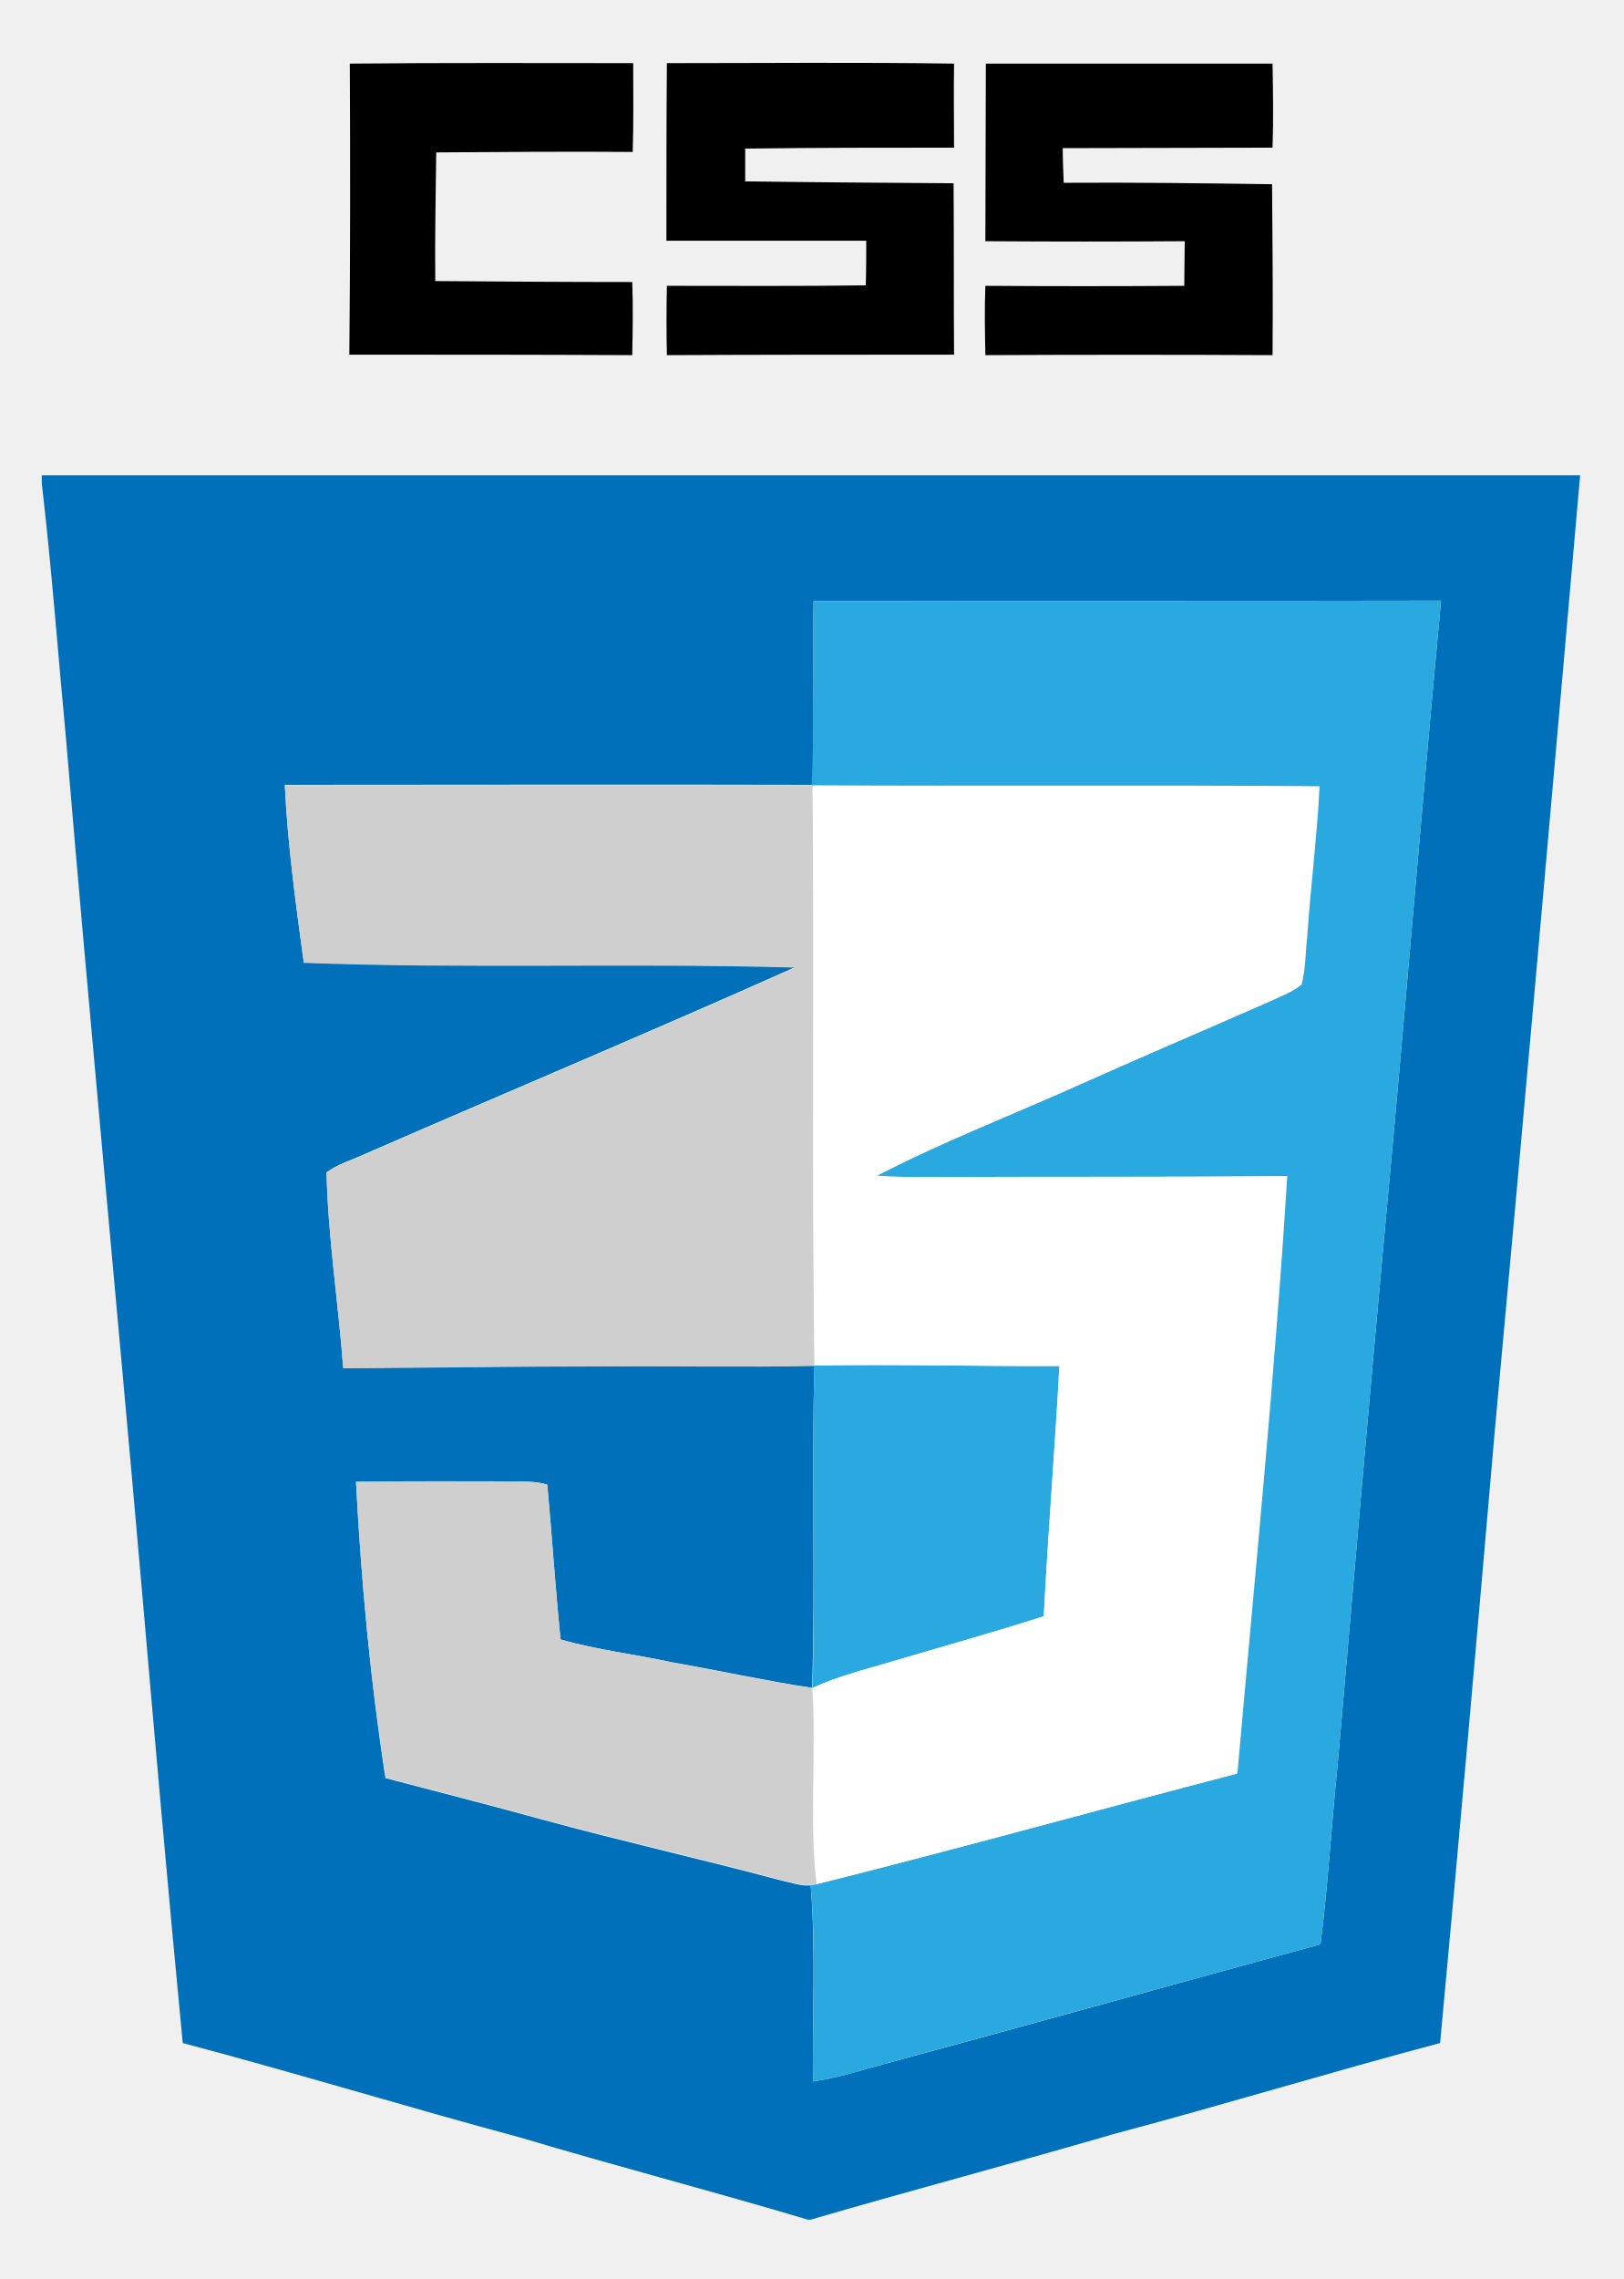
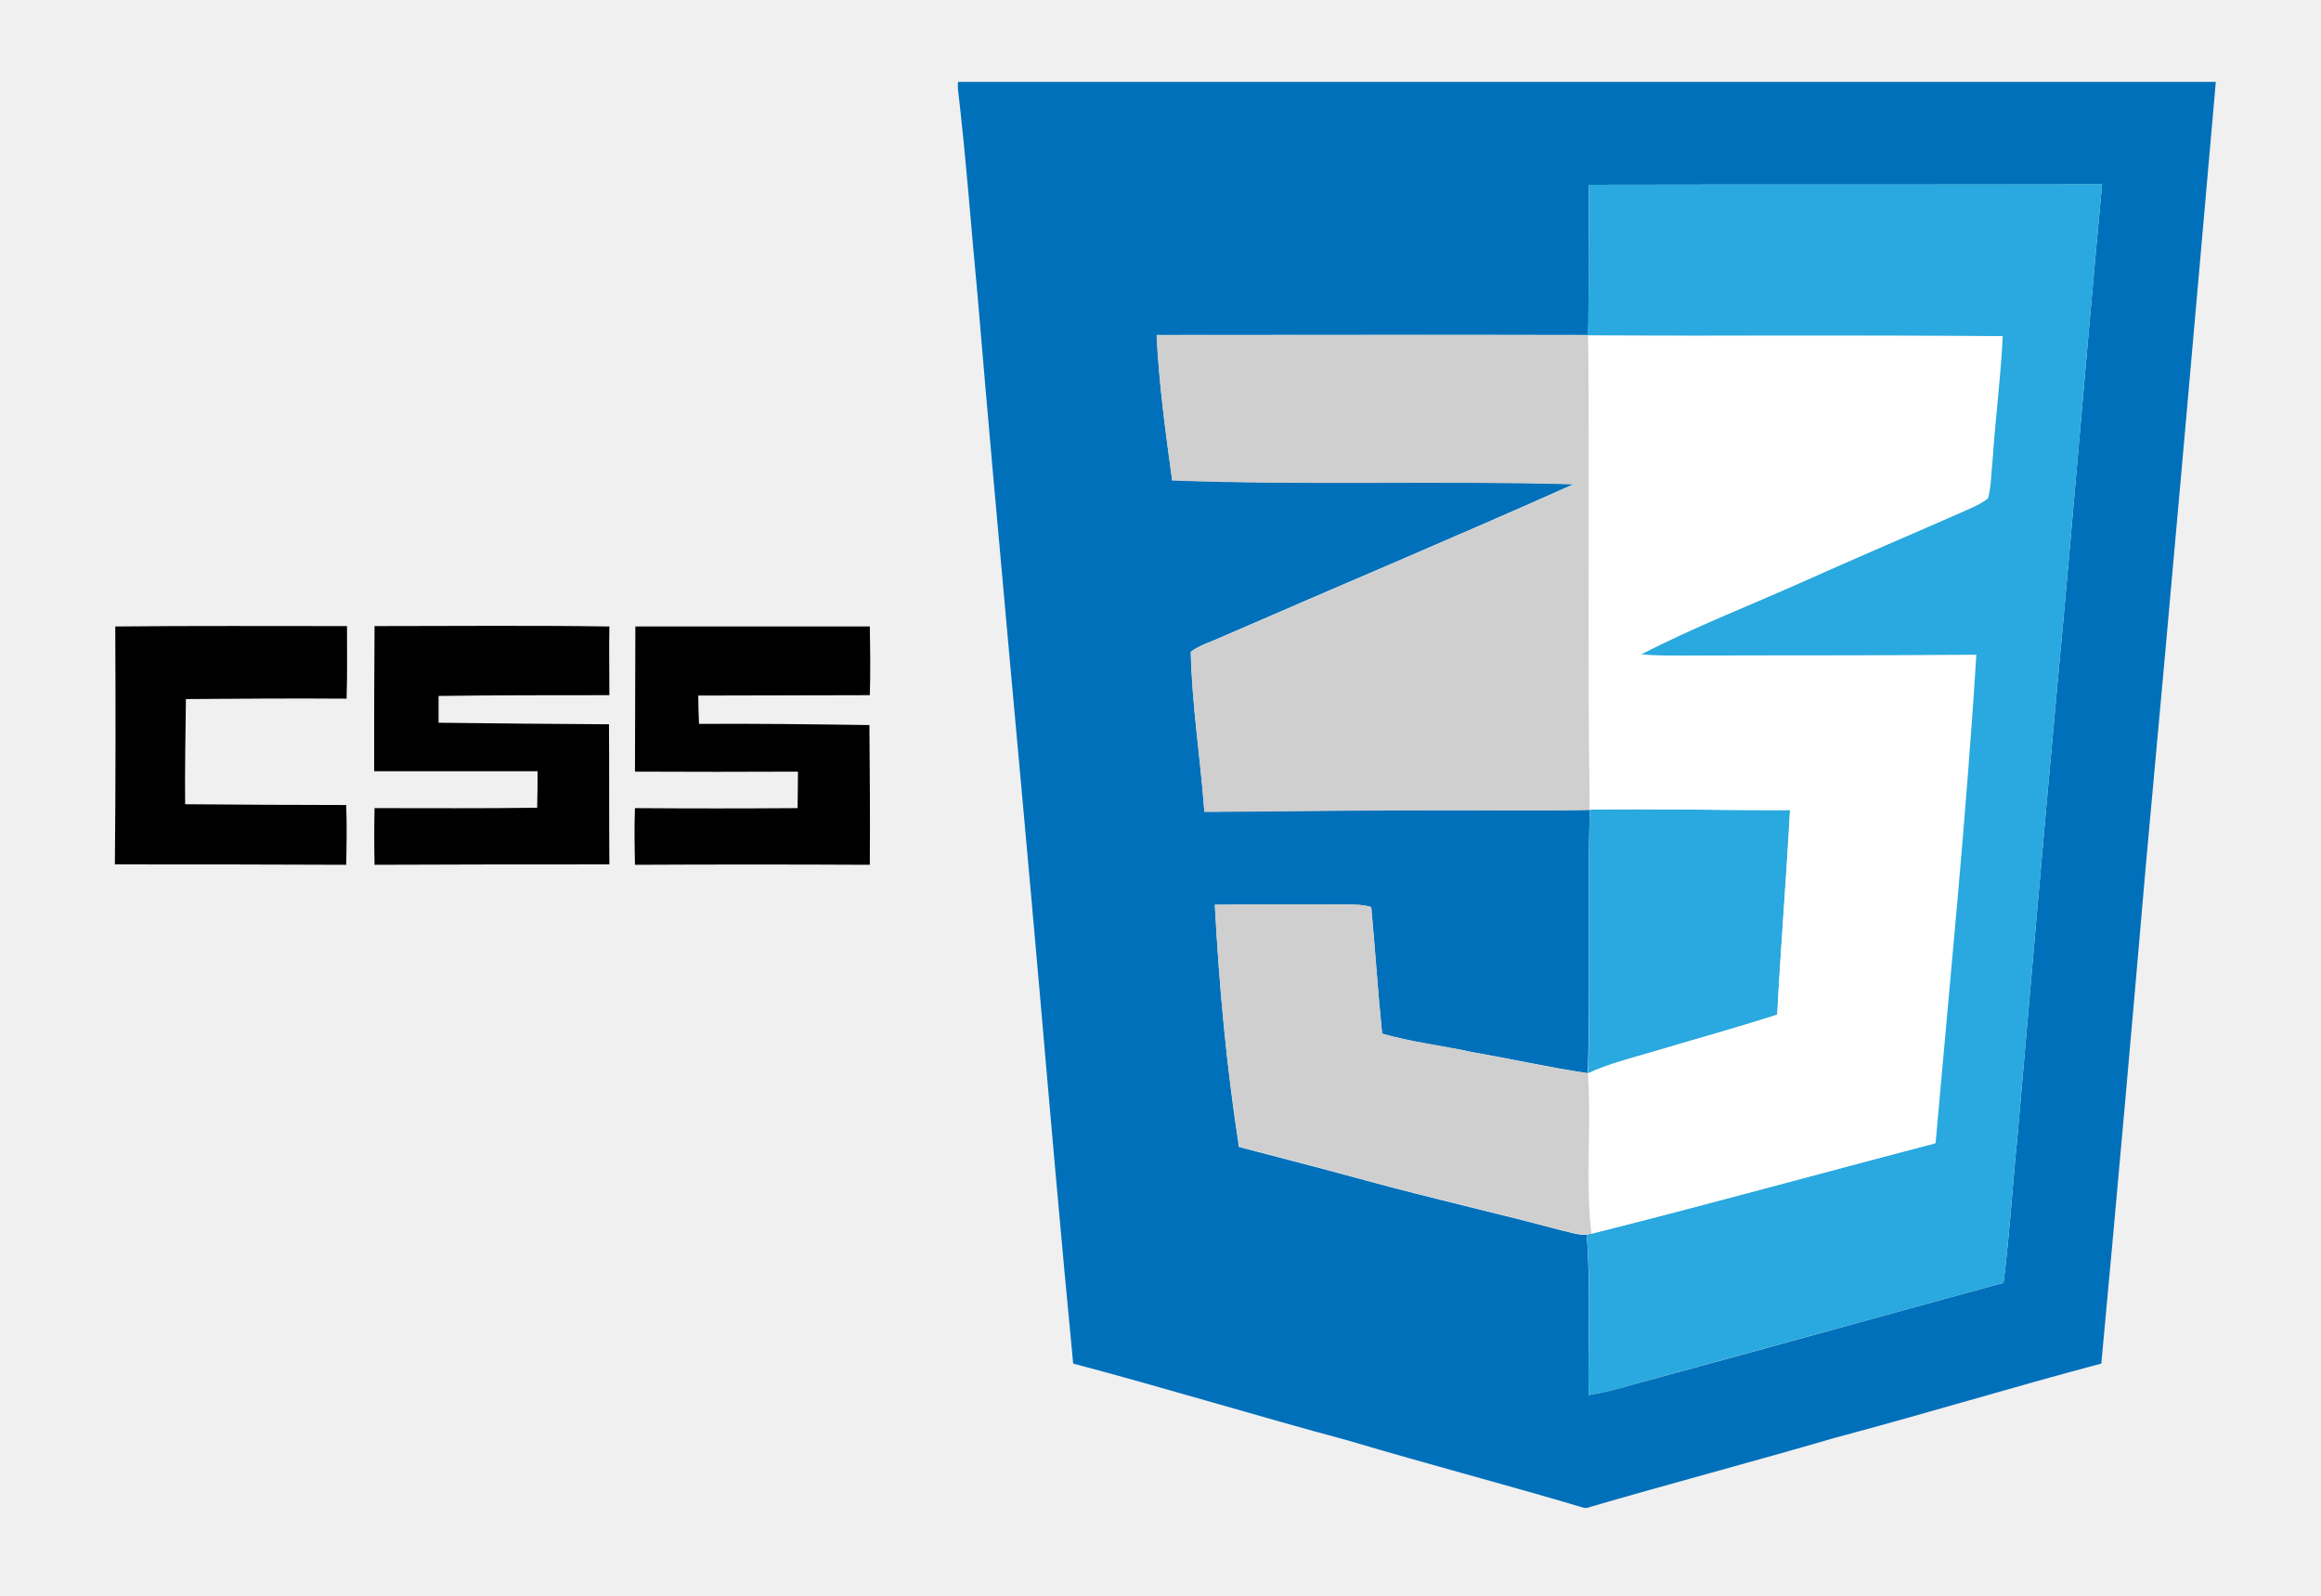
- <svg xmlns="http://www.w3.org/2000/svg" version="1.1" id="Layer_1" x="0px" y="0px" viewBox="-148 -60 342 480" style="enable-background:new -148 -60 342 480;" xml:space="preserve">
-   <style type="text/css">
- 	.st0{fill:#0170BA;}
- 	.st1{fill:#29A9DF;}
- 	.st2{fill:#CFCFCF;}
- 	.st3{fill:#FFFFFF;}
- </style>
+ <svg xmlns="http://www.w3.org/2000/svg" version="1.2" viewBox="0 0 598 411" width="598" height="411">
+   <style>
+ 		.s0 { fill: #000000 } 
+ 		.s1 { fill: #0170ba } 
+ 		.s2 { fill: #29a9df } 
+ 		.s3 { fill: #cfcfcf } 
+ 		.s4 { fill: #ffffff } 
+ 	</style>
  <g id="_x23_000000ff">
-     <path d="M-74.3-46.6c19.9-0.2,39.8-0.1,59.7-0.1c0,6.2,0.1,12.5-0.1,18.7c-13.8-0.1-27.6,0-41.4,0.1c-0.1,9-0.3,18.1-0.2,27.1   c13.8,0.1,27.7,0.2,41.5,0.2c0.2,5.1,0.1,10.3,0,15.4c-19.9-0.1-39.7-0.1-59.6-0.1C-74.2-5.7-74.2-26.2-74.3-46.6z" />
-     <path d="M-7.5-46.7c20.2,0,40.3-0.2,60.5,0.1c-0.1,5.9,0,11.8,0,17.7c-14.7,0-29.3,0-44,0.2c0,2.3,0,4.6,0,6.9   c14.6,0.2,29.3,0.3,43.9,0.4C53-9.4,52.9,2.7,53,14.7c-20.2,0-40.3,0-60.5,0.1c-0.1-4.9-0.1-9.7,0-14.6c14,0,28,0.1,41.9-0.1   c0.1-3.1,0.1-6.3,0.1-9.4c-14,0-28.1,0-42.1,0C-7.6-21.8-7.6-34.2-7.5-46.7z" />
-     <path d="M59.7-46.6c20.1,0,40.2,0,60.4,0c0.1,5.9,0.2,11.8,0,17.7c-14.7,0-29.5,0.1-44.2,0.1c0,2.4,0.1,4.8,0.2,7.3   c14.6-0.1,29.3,0.1,43.9,0.3c0.1,12,0.2,24,0.1,36c-20.2-0.1-40.3-0.1-60.5,0c-0.1-4.9-0.2-9.7,0-14.6c13.9,0.1,27.9,0.1,41.9,0   c0-3.1,0.1-6.3,0.1-9.4c-14,0.1-28,0.1-42,0C59.6-21.6,59.7-34.1,59.7-46.6z" />
+     <path id="Layer" class="s0" d="m29.7 161.4c19.9-0.2 39.8-0.1 59.7-0.1c0 6.2 0.1 12.5-0.1 18.7c-13.8-0.1-27.6 0-41.4 0.1c-0.1 9-0.3 18.1-0.2 27.1c13.8 0.1 27.7 0.2 41.5 0.2c0.2 5.1 0.1 10.3 0 15.4c-19.9-0.1-39.7-0.1-59.6-0.1c0.2-20.4 0.2-40.9 0.1-61.3z" />
+     <path id="Layer" class="s0" d="m96.5 161.3c20.2 0 40.3-0.2 60.5 0.1c-0.1 5.9 0 11.8 0 17.7c-14.7 0-29.3 0-44 0.2q0 3.4 0 6.9c14.6 0.2 29.3 0.3 43.9 0.4c0.1 12 0 24.1 0.1 36.1c-20.2 0-40.3 0-60.5 0.1c-0.1-4.9-0.1-9.7 0-14.6c14 0 28 0.1 41.9-0.1c0.1-3.1 0.1-6.3 0.1-9.4c-14 0-28.1 0-42.1 0c0-12.5 0-24.9 0.1-37.4z" />
+     <path id="Layer" class="s0" d="m163.7 161.4c20.1 0 40.2 0 60.4 0c0.1 5.9 0.2 11.8 0 17.7c-14.7 0-29.5 0.1-44.2 0.1c0 2.4 0.1 4.8 0.2 7.3c14.6-0.1 29.3 0.1 43.9 0.3c0.1 12 0.2 24 0.1 36c-20.2-0.1-40.3-0.1-60.5 0c-0.1-4.9-0.2-9.7 0-14.6c13.9 0.1 27.9 0.1 41.9 0c0-3.1 0.1-6.3 0.1-9.4q-21 0.1-42 0c0-12.4 0.1-24.9 0.1-37.4z" />
  </g>
  <g id="_x23_0170baff">
-     <path class="st0" d="M-139.1,40.1c108,0,216,0,324,0c-5.9,67.2-11.8,134.3-18,201.5c-3.7,42.9-7.5,85.8-11.5,128.7   c-23,6.1-45.9,13.1-68.9,19.2c-21.2,6.2-42.5,11.8-63.7,18h-0.6c-20.1-6-40.5-11.3-60.6-17.3c-23.8-6.4-47.3-13.6-71.1-19.9   c-3.1-32.1-5.9-64.3-8.7-96.5c-5.2-59.4-10.9-118.8-15.9-178.3c-1.7-17.9-3-35.8-5.1-53.7V40.1 M23.4,66.6   c-0.2,12.9,0.2,25.8-0.2,38.7c-37.1-0.1-74.1,0-111.2,0c0.6,12.5,2.3,25,4,37.4c34.5,1.3,69,0,103.5,1   c-30.2,13.5-60.7,26.3-91,39.5c-2.6,1.2-5.4,2-7.7,3.7c0.3,13.8,2.5,27.4,3.5,41.2c18.4-0.1,36.7-0.4,55.1-0.4   c14.7-0.1,29.5,0.2,44.2-0.1c-0.7,22.6,0.2,45.3-0.5,67.9c-9.9-1.5-19.7-3.7-29.6-5.4c-7.8-1.7-15.8-2.6-23.4-4.8   c-1.1-10.9-1.8-21.7-2.8-32.6c-2.2-0.7-4.6-0.6-6.9-0.7c-11.1,0.1-22.3,0-33.4,0.1c1.1,20.9,3,41.7,6.2,62.4   c11,2.9,22,5.7,32.9,8.7c16.8,4.6,33.8,8.4,50.6,12.9c2,0.4,4,1.2,6.1,1c1.1,13.7,0.3,27.6,0.5,41.3c3.9-0.6,7.7-1.6,11.4-2.7   c31.8-8.6,63.6-17.5,95.5-26.2c1.6-12.5,2.3-25.1,3.6-37.7c3.3-38.1,6.6-76.3,10.1-114.4c4.1-43.6,7.6-87.3,11.7-130.9   C111.5,66.6,67.4,66.5,23.4,66.6z" />
+     <path id="Layer" fill-rule="evenodd" class="s1" d="m246.9 21.1q162 0 324 0c-5.9 67.2-11.8 134.3-18 201.5c-3.7 42.9-7.5 85.8-11.5 128.7c-23 6.1-45.9 13.1-68.9 19.2c-21.2 6.2-42.5 11.8-63.7 18h-0.6c-20.1-6-40.5-11.3-60.6-17.3c-23.8-6.4-47.3-13.6-71.1-19.9c-3.1-32.1-5.9-64.3-8.7-96.5c-5.2-59.4-10.9-118.8-15.9-178.3c-1.7-17.9-3-35.8-5.1-53.7v-1.7m162.6 26.5c-0.2 12.9 0.2 25.8-0.2 38.7c-37.1-0.1-74.1 0-111.2 0c0.6 12.5 2.3 25 4 37.4c34.5 1.3 69 0 103.5 1c-30.2 13.5-60.7 26.3-91 39.5c-2.6 1.2-5.4 2-7.7 3.7c0.3 13.8 2.5 27.4 3.5 41.2c18.4-0.1 36.7-0.4 55.1-0.4c14.7-0.1 29.5 0.2 44.2-0.1c-0.7 22.6 0.2 45.3-0.5 67.9c-9.9-1.5-19.7-3.7-29.6-5.4c-7.8-1.7-15.8-2.6-23.4-4.8c-1.1-10.9-1.8-21.7-2.8-32.6c-2.2-0.7-4.6-0.6-6.9-0.7c-11.1 0.1-22.3 0-33.4 0.1c1.1 20.9 3 41.7 6.2 62.4c11 2.9 22 5.7 32.9 8.7c16.8 4.6 33.8 8.4 50.6 12.9c2 0.4 4 1.2 6.1 1c1.1 13.7 0.3 27.6 0.5 41.3c3.9-0.6 7.7-1.6 11.4-2.7c31.8-8.6 63.6-17.5 95.5-26.2c1.6-12.5 2.3-25.1 3.6-37.7c3.3-38.1 6.6-76.3 10.1-114.4c4.1-43.6 7.6-87.3 11.7-130.9c-44.1 0.1-88.2 0-132.2 0.1z" />
  </g>
  <g id="_x23_29a9dfff">
-     <path class="st1" d="M23.4,66.6c44-0.1,88.1,0,132.2-0.1c-4.1,43.6-7.6,87.3-11.7,130.9c-3.5,38.1-6.8,76.3-10.1,114.4   c-1.3,12.5-2,25.1-3.6,37.7c-31.8,8.7-63.6,17.5-95.5,26.2c-3.7,1.2-7.6,2.1-11.4,2.7c-0.2-13.8,0.7-27.6-0.5-41.3   c0.3-0.1,0.9-0.2,1.1-0.2c29.6-7.4,59-15.6,88.6-23.3c3.7-41.9,7.9-83.8,10.5-125.8c-25.1,0.1-50.3,0.1-75.4,0.2   c-3.7,0-7.3,0-11-0.3c13.5-7,27.7-12.5,41.6-18.7c13.3-6,26.8-11.7,40.2-17.6c2.6-1.2,5.3-2.2,7.6-3.9c0.9-3.3,0.8-6.7,1.2-10   c0.8-10.6,2.1-21.2,2.6-31.8c-35.6-0.3-71.2,0-106.8-0.2C23.6,92.5,23.2,79.5,23.4,66.6z" />
-     <path class="st1" d="M23.6,227.6c17.2-0.3,34.4,0.2,51.6,0.1c-1,17.6-2.4,35.1-3.3,52.7c-10.5,3.4-21.2,6.4-31.8,9.5   c-5.7,1.7-11.5,3.1-16.9,5.6C23.8,272.9,22.9,250.3,23.6,227.6z" />
+     <path id="Layer" class="s2" d="m409.4 47.6c44-0.1 88.1 0 132.2-0.1c-4.1 43.6-7.6 87.3-11.7 130.9c-3.5 38.1-6.8 76.3-10.1 114.4c-1.3 12.5-2 25.1-3.6 37.7c-31.8 8.7-63.6 17.5-95.5 26.2c-3.7 1.2-7.6 2.1-11.4 2.7c-0.2-13.8 0.7-27.6-0.5-41.3c0.3-0.1 0.9-0.2 1.1-0.2c29.6-7.4 59-15.6 88.6-23.3c3.7-41.9 7.9-83.8 10.5-125.8c-25.1 0.1-50.3 0.1-75.4 0.2c-3.7 0-7.3 0-11-0.3c13.5-7 27.7-12.5 41.6-18.7c13.3-6 26.8-11.7 40.2-17.6c2.6-1.2 5.3-2.2 7.6-3.9c0.9-3.3 0.8-6.7 1.2-10c0.8-10.6 2.1-21.2 2.6-31.8c-35.6-0.3-71.2 0-106.8-0.2c0.6-13 0.2-26 0.4-38.9z" />
+     <path id="Layer" class="s2" d="m409.6 208.6c17.2-0.3 34.4 0.2 51.6 0.1c-1 17.6-2.4 35.1-3.3 52.7c-10.5 3.4-21.2 6.4-31.8 9.5c-5.7 1.7-11.5 3.1-16.9 5.6c0.6-22.6-0.3-45.2 0.4-67.9z" />
  </g>
  <g id="_x23_cfcfcfff">
-     <path class="st2" d="M-88,105.4c37.1,0,74.1-0.1,111.2,0c0.5,40.8-0.1,81.5,0.4,122.3c-14.7,0.3-29.5,0-44.2,0.1   c-18.4,0-36.7,0.3-55.1,0.4c-1-13.7-3.2-27.4-3.5-41.2c2.3-1.7,5.1-2.6,7.7-3.7c30.3-13.2,60.8-26,91-39.5c-34.5-1-69,0.3-103.5-1   C-85.7,130.3-87.4,117.9-88,105.4z" />
-     <path class="st2" d="M-73,252.1c11.1-0.2,22.3-0.1,33.4-0.1c2.3,0,4.6,0,6.9,0.7c1,10.9,1.7,21.8,2.8,32.6   c7.7,2.2,15.6,3.1,23.4,4.8c9.9,1.8,19.7,4,29.6,5.4c0.9,13.8-0.7,27.6,0.9,41.3c-0.3,0.1-0.9,0.2-1.1,0.2c-2.1,0.2-4.1-0.6-6.1-1   c-16.8-4.5-33.8-8.3-50.6-12.9c-11-3-22-5.8-32.9-8.7C-70,293.9-71.9,273-73,252.1z" />
+     <path id="Layer" class="s3" d="m298 86.4c37.1 0 74.1-0.1 111.2 0c0.5 40.8-0.1 81.5 0.4 122.3c-14.7 0.3-29.5 0-44.2 0.1c-18.4 0-36.7 0.3-55.1 0.4c-1-13.7-3.2-27.4-3.5-41.2c2.3-1.7 5.1-2.6 7.7-3.7c30.3-13.2 60.8-26 91-39.5c-34.5-1-69 0.3-103.5-1c-1.7-12.5-3.4-24.9-4-37.4z" />
+     <path id="Layer" class="s3" d="m313 233.1c11.1-0.2 22.3-0.1 33.4-0.1c2.3 0 4.6 0 6.9 0.7c1 10.9 1.7 21.8 2.8 32.6c7.7 2.2 15.6 3.1 23.4 4.8c9.9 1.8 19.7 4 29.6 5.4c0.9 13.8-0.7 27.6 0.9 41.3c-0.3 0.1-0.9 0.2-1.1 0.2c-2.1 0.2-4.1-0.6-6.1-1c-16.8-4.5-33.8-8.3-50.6-12.9c-11-3-22-5.8-32.9-8.7c-3.3-20.5-5.2-41.4-6.3-62.3z" />
  </g>
  <g id="_x23_ffffffff">
-     <path class="st3" d="M23.2,105.4c35.6,0.2,71.2-0.1,106.8,0.2c-0.5,10.6-1.9,21.2-2.6,31.8c-0.4,3.3-0.3,6.8-1.2,10   c-2.3,1.8-5,2.7-7.6,3.9c-13.4,5.9-26.8,11.6-40.2,17.6c-13.9,6.2-28.1,11.7-41.6,18.7c3.6,0.3,7.3,0.3,11,0.3   c25.1-0.1,50.3,0,75.4-0.2c-2.6,42-6.8,83.9-10.5,125.8c-29.5,7.7-59,15.9-88.6,23.3c-1.6-13.7,0.1-27.6-0.9-41.3   c5.4-2.5,11.2-3.9,16.9-5.6c10.6-3.2,21.3-6.1,31.8-9.5c0.9-17.6,2.4-35.1,3.3-52.7c-17.2,0.1-34.4-0.4-51.6-0.1   C23,186.9,23.6,146.1,23.2,105.4z" />
+     <path id="Layer" class="s4" d="m409.2 86.4c35.6 0.2 71.2-0.1 106.8 0.2c-0.5 10.6-1.9 21.2-2.6 31.8c-0.4 3.3-0.3 6.8-1.2 10c-2.3 1.8-5 2.7-7.6 3.9c-13.4 5.9-26.8 11.6-40.2 17.6c-13.9 6.2-28.1 11.7-41.6 18.7c3.6 0.3 7.3 0.3 11 0.3c25.1-0.1 50.3 0 75.4-0.2c-2.6 42-6.8 83.9-10.5 125.8c-29.5 7.7-59 15.9-88.6 23.3c-1.6-13.7 0.1-27.6-0.9-41.3c5.4-2.5 11.2-3.9 16.9-5.6c10.6-3.2 21.3-6.1 31.8-9.5c0.9-17.6 2.4-35.1 3.3-52.7c-17.2 0.1-34.4-0.4-51.6-0.1c-0.6-40.7 0-81.5-0.4-122.2z" />
  </g>
</svg>
